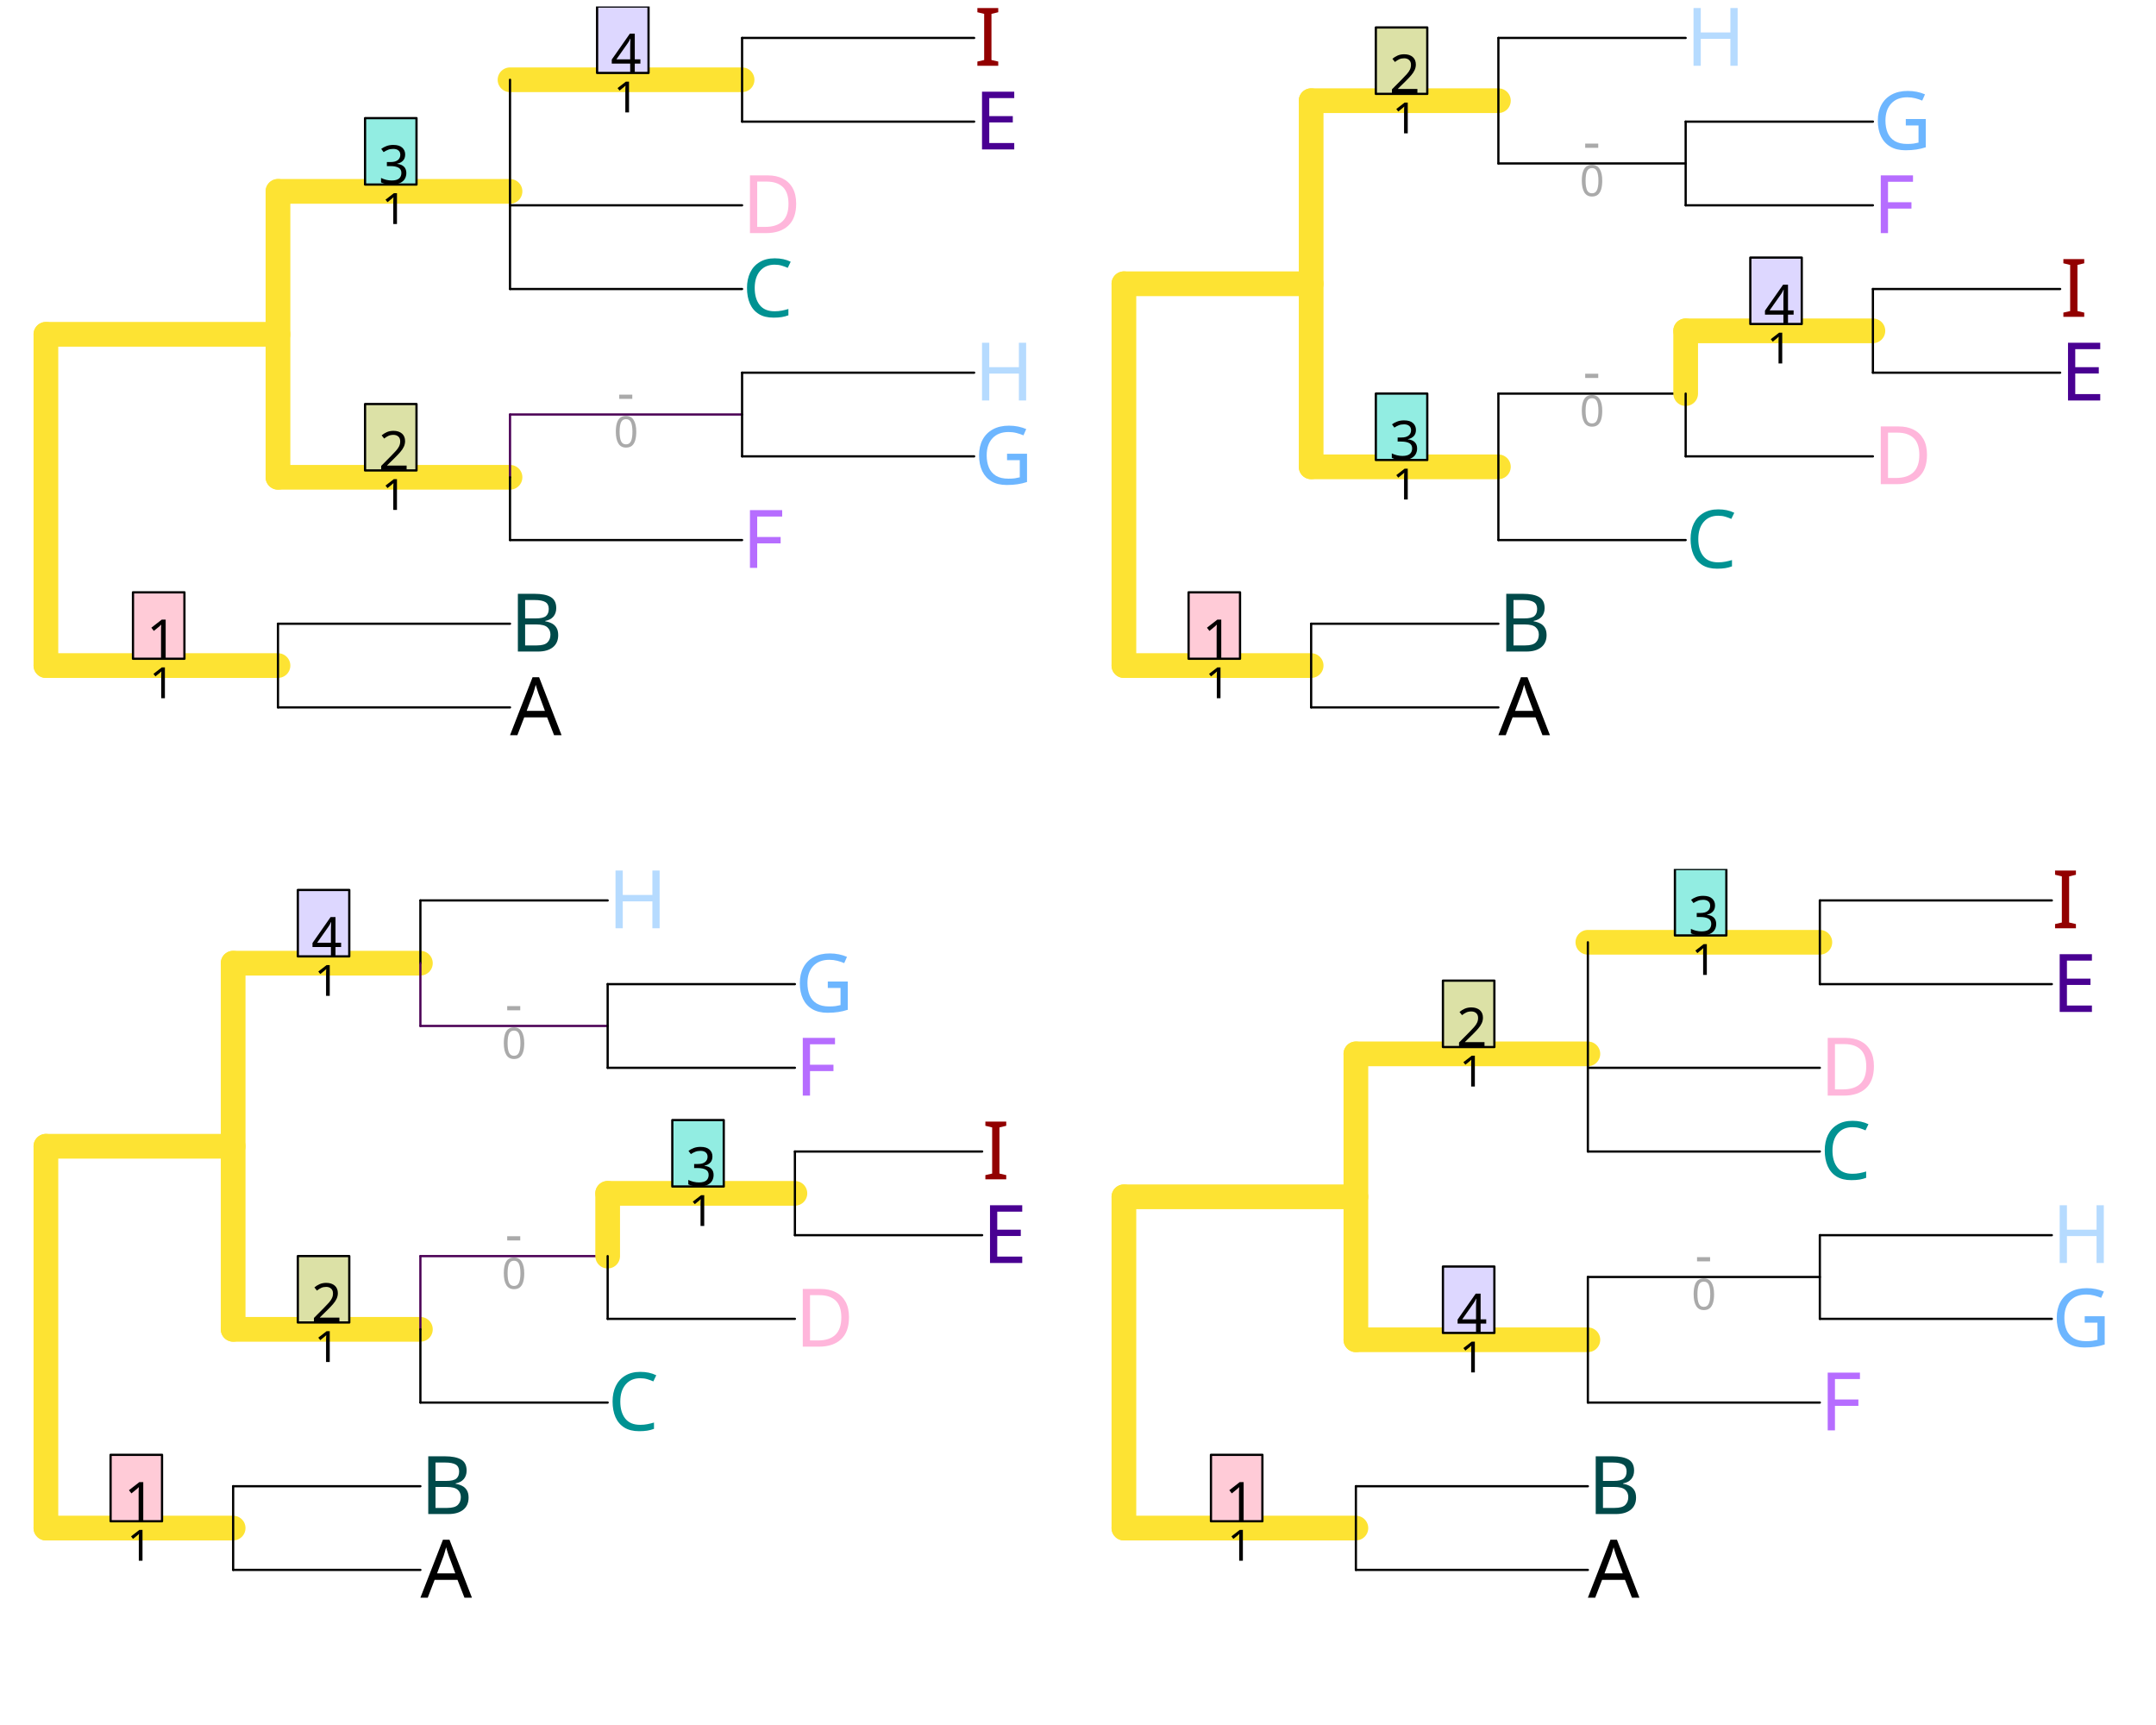
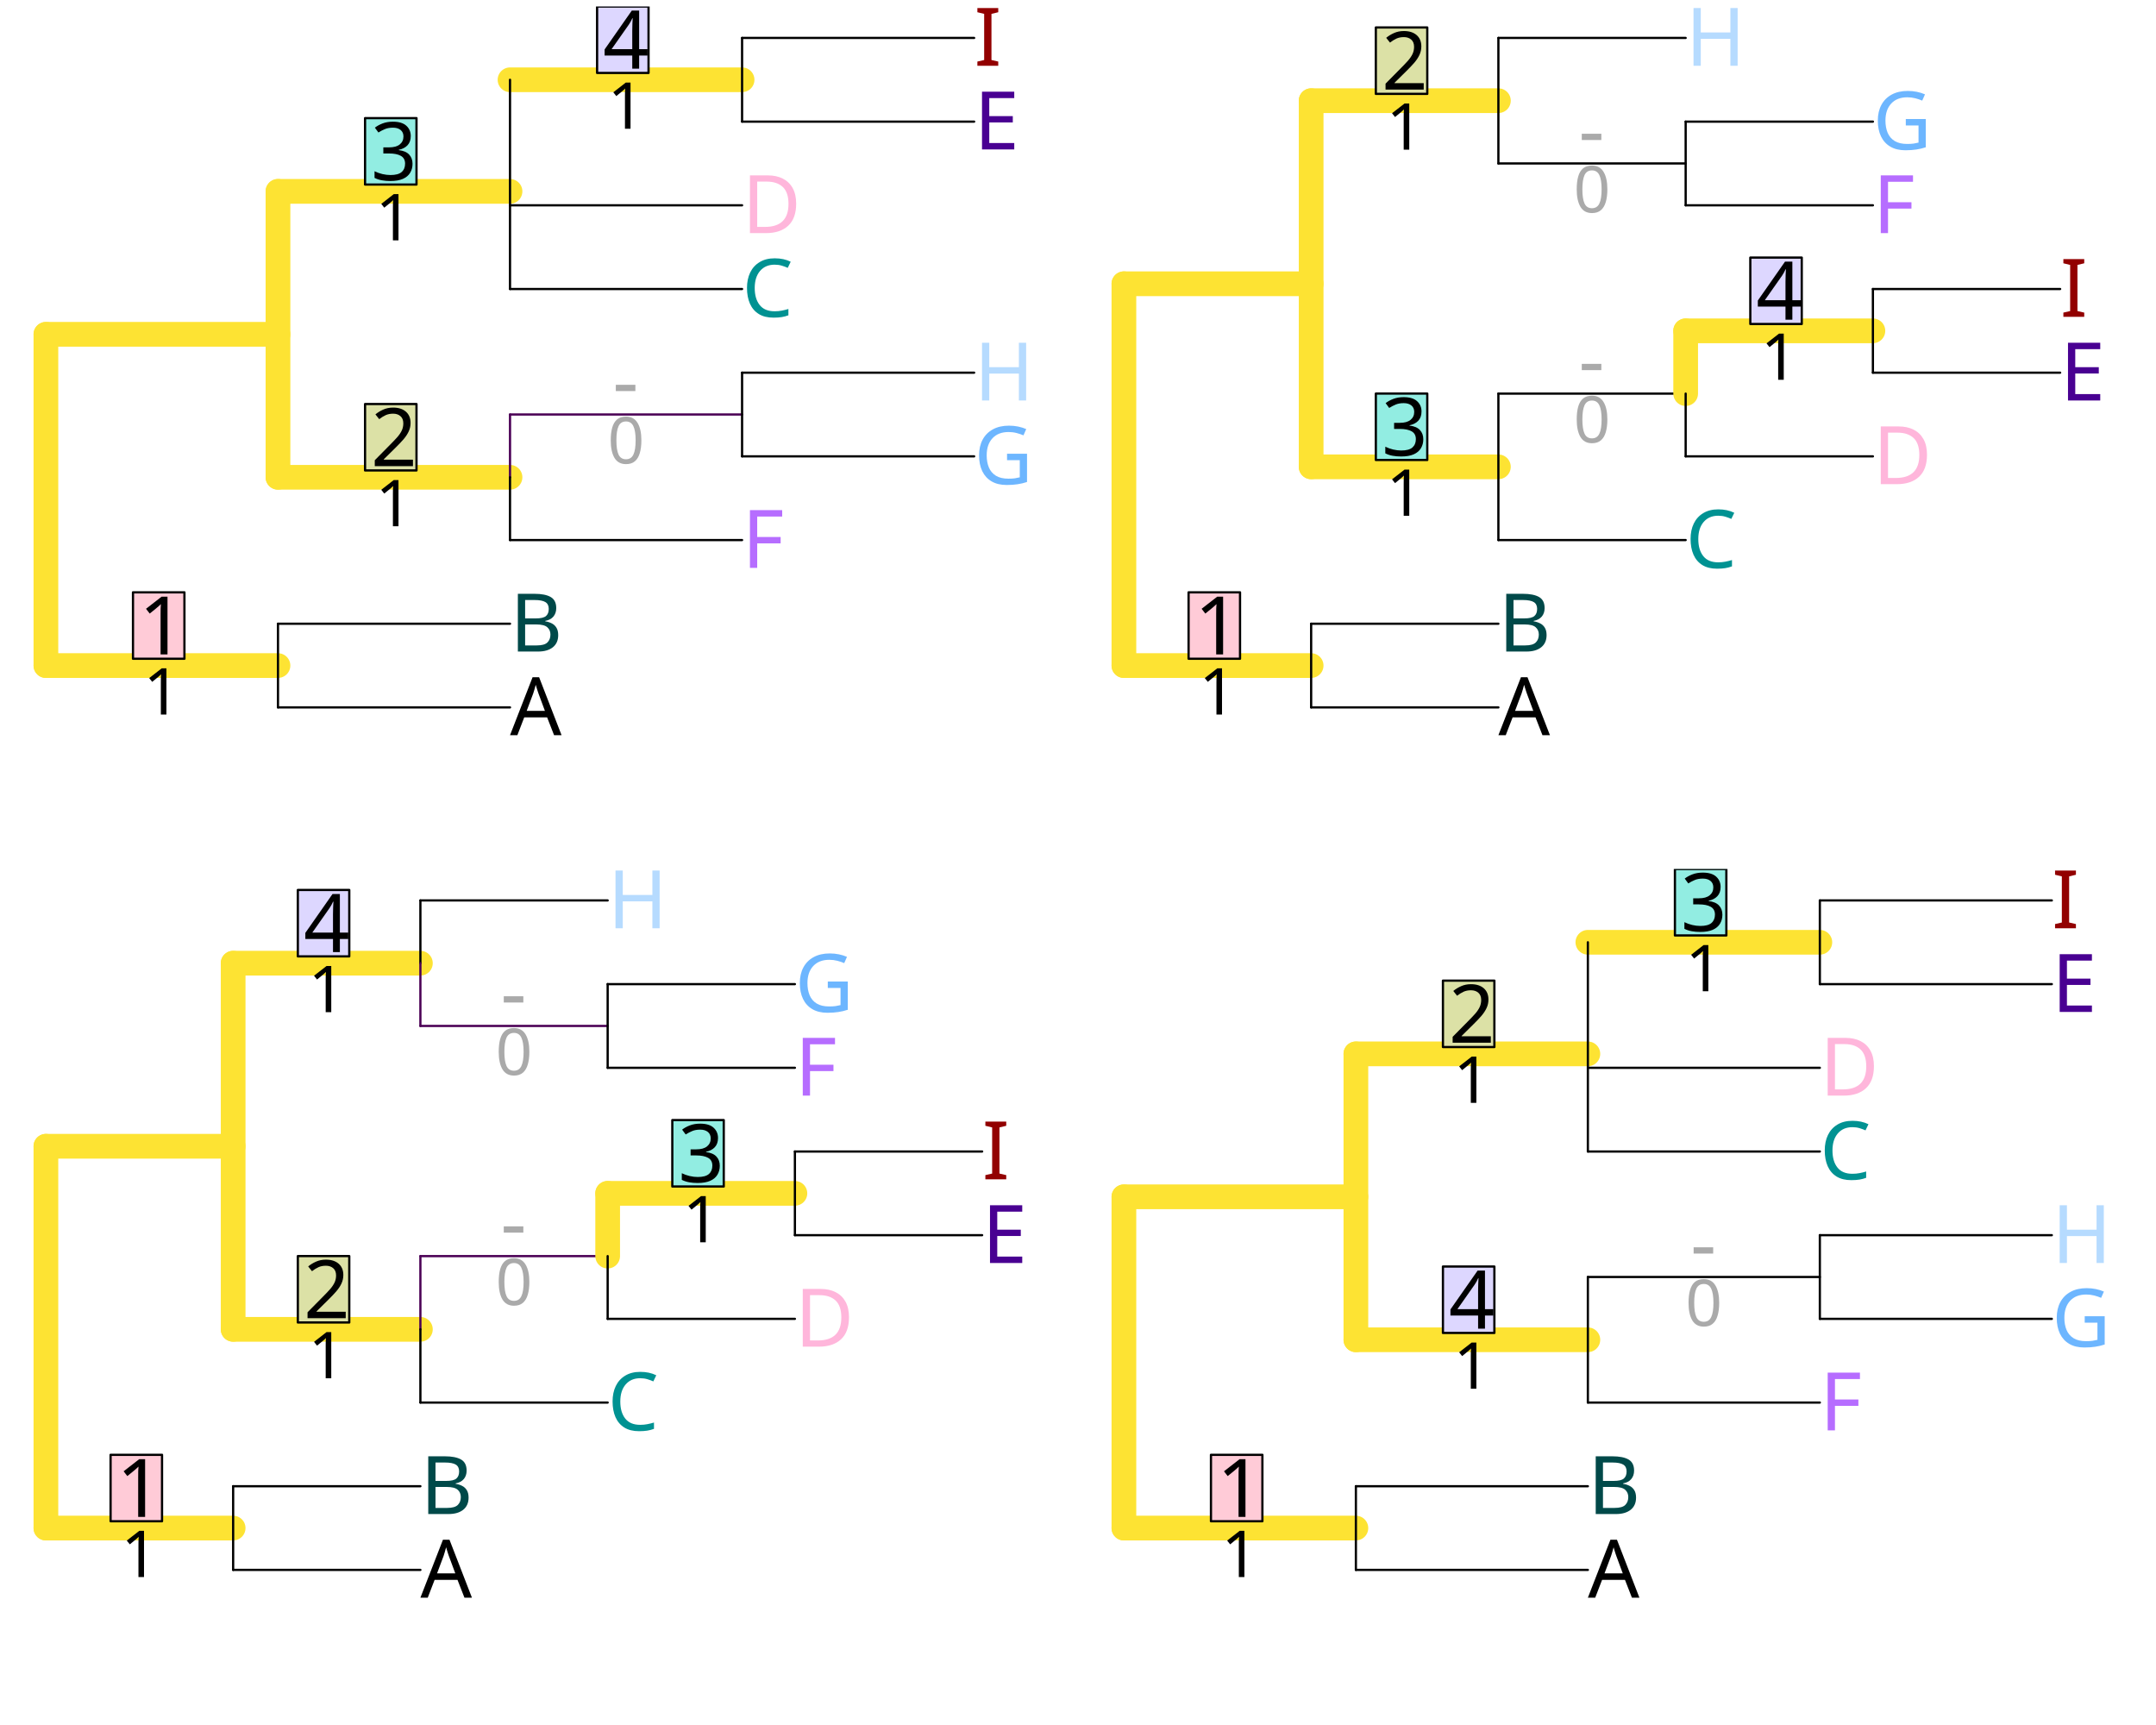
<svg xmlns="http://www.w3.org/2000/svg" class="svglite" data-engine-version="2.0" width="720.00pt" height="576.00pt" viewBox="0 0 720.00 576.00">
  <defs>
    <style type="text/css">
    .svglite line, .svglite polyline, .svglite polygon, .svglite path, .svglite rect, .svglite circle {
      fill: none;
      stroke: #000000;
      stroke-linecap: round;
      stroke-linejoin: round;
      stroke-miterlimit: 10.00;
    }
  </style>
  </defs>
  <rect width="100%" height="100%" style="stroke: none; fill: #FFFFFF;" />
  <defs>
    <clipPath id="cpMC4wMHw3MjAuMDB8MC4wMHw1NzYuMDA=">
      <rect x="0.00" y="0.00" width="720.00" height="576.00" />
    </clipPath>
  </defs>
  <g clip-path="url(#cpMC4wMHw3MjAuMDB8MC4wMHw1NzYuMDA=)">
</g>
  <defs>
    <clipPath id="cpMC4wMHwzNjAuMDB8MC4wMHwyODguMDA=">
      <rect x="0.00" y="0.00" width="360.00" height="288.00" />
    </clipPath>
  </defs>
  <g clip-path="url(#cpMC4wMHwzNjAuMDB8MC4wMHwyODguMDA=)">
</g>
  <defs>
    <clipPath id="cpMi4xNnwzNTcuODR8Mi4xNnwyODUuODQ=">
      <rect x="2.16" y="2.16" width="355.68" height="283.68" />
    </clipPath>
  </defs>
  <g clip-path="url(#cpMi4xNnwzNTcuODR8Mi4xNnwyODUuODQ=)">
    <line x1="15.33" y1="222.24" x2="92.83" y2="222.24" style="stroke-width: 8.25; stroke: #FDE333;" />
    <line x1="92.83" y1="236.21" x2="170.32" y2="236.21" style="stroke-width: 0.75;" />
    <line x1="92.83" y1="208.27" x2="170.32" y2="208.27" style="stroke-width: 0.75;" />
    <line x1="15.33" y1="111.63" x2="92.83" y2="111.63" style="stroke-width: 8.25; stroke: #FDE333;" />
    <line x1="92.83" y1="159.37" x2="170.32" y2="159.37" style="stroke-width: 8.25; stroke: #FDE333;" />
    <line x1="170.32" y1="180.33" x2="247.82" y2="180.33" style="stroke-width: 0.75;" />
    <line x1="170.32" y1="138.41" x2="247.82" y2="138.41" style="stroke-width: 0.75; stroke: #4B0055;" />
    <line x1="247.82" y1="152.38" x2="325.32" y2="152.38" style="stroke-width: 0.75;" />
    <line x1="247.82" y1="124.44" x2="325.32" y2="124.44" style="stroke-width: 0.75;" />
    <line x1="92.83" y1="63.90" x2="170.32" y2="63.90" style="stroke-width: 8.25; stroke: #FDE333;" />
    <line x1="170.32" y1="96.50" x2="247.82" y2="96.50" style="stroke-width: 0.75;" />
    <line x1="170.32" y1="68.55" x2="247.82" y2="68.55" style="stroke-width: 0.75;" />
    <line x1="170.32" y1="26.64" x2="247.82" y2="26.64" style="stroke-width: 8.25; stroke: #FDE333;" />
    <line x1="247.82" y1="40.61" x2="325.32" y2="40.61" style="stroke-width: 0.75;" />
    <line x1="247.82" y1="12.67" x2="325.32" y2="12.67" style="stroke-width: 0.75;" />
    <line x1="15.33" y1="222.24" x2="15.33" y2="111.63" style="stroke-width: 8.25; stroke: #FDE333;" />
    <line x1="92.83" y1="236.21" x2="92.83" y2="208.27" style="stroke-width: 0.75;" />
    <line x1="92.83" y1="159.37" x2="92.83" y2="63.90" style="stroke-width: 8.25; stroke: #FDE333;" />
    <line x1="170.32" y1="159.37" x2="170.32" y2="138.41" style="stroke-width: 0.75; stroke: #4B0055;" />
    <line x1="247.82" y1="152.38" x2="247.82" y2="124.44" style="stroke-width: 0.75;" />
    <line x1="170.32" y1="96.50" x2="170.32" y2="26.64" style="stroke-width: 0.75;" />
    <line x1="247.82" y1="40.61" x2="247.82" y2="12.67" style="stroke-width: 0.75;" />
    <line x1="170.32" y1="180.33" x2="170.32" y2="159.37" style="stroke-width: 0.75;" />
    <text x="170.32" y="245.50" style="font-size: 27.00px; font-family: sans;" textLength="18.01px" lengthAdjust="spacingAndGlyphs">A</text>
    <text x="170.32" y="217.56" style="font-size: 27.00px; fill: #004949; font-family: sans;" textLength="18.01px" lengthAdjust="spacingAndGlyphs">B</text>
    <text x="247.82" y="189.62" style="font-size: 27.00px; fill: #B66DFF; font-family: sans;" textLength="16.49px" lengthAdjust="spacingAndGlyphs">F</text>
    <text x="325.32" y="161.68" style="font-size: 27.00px; fill: #6DB6FF; font-family: sans;" textLength="21.01px" lengthAdjust="spacingAndGlyphs">G</text>
    <text x="325.32" y="133.73" style="font-size: 27.00px; fill: #B6DBFF; font-family: sans;" textLength="19.50px" lengthAdjust="spacingAndGlyphs">H</text>
    <text x="247.82" y="105.80" style="font-size: 27.00px; fill: #009292; font-family: sans;" textLength="19.50px" lengthAdjust="spacingAndGlyphs">C</text>
    <text x="247.82" y="77.84" style="font-size: 27.00px; fill: #FFB6DB; font-family: sans;" textLength="19.50px" lengthAdjust="spacingAndGlyphs">D</text>
    <text x="325.32" y="49.90" style="font-size: 27.00px; fill: #490092; font-family: sans;" textLength="18.01px" lengthAdjust="spacingAndGlyphs">E</text>
    <text x="325.32" y="21.96" style="font-size: 27.00px; fill: #920000; font-family: sans;" textLength="7.50px" lengthAdjust="spacingAndGlyphs">I</text>
    <rect x="44.41" y="197.78" width="17.18" height="22.18" style="stroke-width: 0.75; fill: #FFCBD7;" />
    <rect x="121.91" y="134.91" width="17.18" height="22.18" style="stroke-width: 0.75; fill: #DCE1A6;" />
    <rect x="121.91" y="39.44" width="17.18" height="22.18" style="stroke-width: 0.75; fill: #92EDE2;" />
    <rect x="199.40" y="2.18" width="17.18" height="22.18" style="stroke-width: 0.75; fill: #DDD7FF;" />
-     <text x="54.08" y="219.76" text-anchor="middle" style="font-size: 18.00px; font-family: sans;" textLength="10.01px" lengthAdjust="spacingAndGlyphs">1</text>
-     <text x="131.58" y="156.89" text-anchor="middle" style="font-size: 18.00px; font-family: sans;" textLength="10.01px" lengthAdjust="spacingAndGlyphs">2</text>
-     <text x="131.58" y="61.42" text-anchor="middle" style="font-size: 18.00px; font-family: sans;" textLength="10.01px" lengthAdjust="spacingAndGlyphs">3</text>
-     <text x="209.07" y="24.16" text-anchor="middle" style="font-size: 18.00px; font-family: sans;" textLength="10.01px" lengthAdjust="spacingAndGlyphs">4</text>
-     <text x="54.08" y="233.14" text-anchor="middle" style="font-size: 14.40px; font-family: sans;" textLength="8.01px" lengthAdjust="spacingAndGlyphs">1</text>
-     <text x="131.58" y="170.27" text-anchor="middle" style="font-size: 14.40px; font-family: sans;" textLength="8.01px" lengthAdjust="spacingAndGlyphs">1</text>
-     <text x="131.58" y="74.80" text-anchor="middle" style="font-size: 14.40px; font-family: sans;" textLength="8.01px" lengthAdjust="spacingAndGlyphs">1</text>
-     <text x="209.07" y="37.54" text-anchor="middle" style="font-size: 14.40px; font-family: sans;" textLength="8.01px" lengthAdjust="spacingAndGlyphs">1</text>
-     <text x="206.08" y="137.31" style="font-size: 18.00px; fill: #AAAAAA; font-family: sans;" textLength="5.99px" lengthAdjust="spacingAndGlyphs">-</text>
-     <text x="209.07" y="149.31" text-anchor="middle" style="font-size: 14.40px; fill: #AAAAAA; font-family: sans;" textLength="8.01px" lengthAdjust="spacingAndGlyphs">0</text>
+     <text x="54.08" y="218.52" text-anchor="middle" style="font-size: 27.00px; font-family: sans;" textLength="15.02px" lengthAdjust="spacingAndGlyphs">1</text>
+     <text x="131.58" y="155.65" text-anchor="middle" style="font-size: 27.00px; font-family: sans;" textLength="15.02px" lengthAdjust="spacingAndGlyphs">2</text>
+     <text x="131.58" y="60.18" text-anchor="middle" style="font-size: 27.00px; font-family: sans;" textLength="15.02px" lengthAdjust="spacingAndGlyphs">3</text>
+     <text x="209.07" y="22.92" text-anchor="middle" style="font-size: 27.00px; font-family: sans;" textLength="15.02px" lengthAdjust="spacingAndGlyphs">4</text>
+     <text x="54.08" y="238.59" text-anchor="middle" style="font-size: 21.60px; font-family: sans;" textLength="12.01px" lengthAdjust="spacingAndGlyphs">1</text>
+     <text x="131.58" y="175.72" text-anchor="middle" style="font-size: 21.60px; font-family: sans;" textLength="12.01px" lengthAdjust="spacingAndGlyphs">1</text>
+     <text x="131.58" y="80.25" text-anchor="middle" style="font-size: 21.60px; font-family: sans;" textLength="12.01px" lengthAdjust="spacingAndGlyphs">1</text>
+     <text x="209.07" y="42.99" text-anchor="middle" style="font-size: 21.60px; font-family: sans;" textLength="12.01px" lengthAdjust="spacingAndGlyphs">1</text>
+     <text x="204.58" y="136.77" style="font-size: 27.00px; fill: #AAAAAA; font-family: sans;" textLength="8.99px" lengthAdjust="spacingAndGlyphs">-</text>
+     <text x="209.07" y="154.76" text-anchor="middle" style="font-size: 21.60px; fill: #AAAAAA; font-family: sans;" textLength="12.01px" lengthAdjust="spacingAndGlyphs">0</text>
  </g>
  <defs>
    <clipPath id="cpMzYyLjE2fDcxNy44NHwyLjE2fDI4NS44NA==">
      <rect x="362.16" y="2.16" width="355.68" height="283.68" />
    </clipPath>
  </defs>
  <g clip-path="url(#cpMzYyLjE2fDcxNy44NHwyLjE2fDI4NS44NA==)">
</g>
  <defs>
    <clipPath id="cpMzYwLjAwfDcyMC4wMHwwLjAwfDI4OC4wMA==">
      <rect x="360.00" y="0.00" width="360.00" height="288.00" />
    </clipPath>
  </defs>
  <g clip-path="url(#cpMzYwLjAwfDcyMC4wMHwwLjAwfDI4OC4wMA==)">
</g>
  <g clip-path="url(#cpMzYyLjE2fDcxNy44NHwyLjE2fDI4NS44NA==)">
    <line x1="375.33" y1="222.24" x2="437.86" y2="222.24" style="stroke-width: 8.25; stroke: #FDE333;" />
    <line x1="437.86" y1="236.21" x2="500.39" y2="236.21" style="stroke-width: 0.75;" />
    <line x1="437.86" y1="208.27" x2="500.39" y2="208.27" style="stroke-width: 0.75;" />
    <line x1="375.33" y1="94.75" x2="437.86" y2="94.75" style="stroke-width: 8.25; stroke: #FDE333;" />
    <line x1="437.86" y1="155.88" x2="500.39" y2="155.88" style="stroke-width: 8.25; stroke: #FDE333;" />
    <line x1="500.39" y1="180.33" x2="562.93" y2="180.33" style="stroke-width: 0.75;" />
    <line x1="500.39" y1="131.43" x2="562.93" y2="131.43" style="stroke-width: 0.75;" />
    <line x1="562.93" y1="152.38" x2="625.46" y2="152.38" style="stroke-width: 0.75;" />
    <line x1="562.93" y1="110.47" x2="625.46" y2="110.47" style="stroke-width: 8.25; stroke: #FDE333;" />
    <line x1="625.46" y1="124.44" x2="687.99" y2="124.44" style="stroke-width: 0.75;" />
    <line x1="625.46" y1="96.50" x2="687.99" y2="96.50" style="stroke-width: 0.75;" />
    <line x1="437.86" y1="33.62" x2="500.39" y2="33.62" style="stroke-width: 8.25; stroke: #FDE333;" />
    <line x1="500.39" y1="54.58" x2="562.93" y2="54.58" style="stroke-width: 0.75;" />
    <line x1="562.93" y1="68.55" x2="625.46" y2="68.55" style="stroke-width: 0.75;" />
    <line x1="562.93" y1="40.61" x2="625.46" y2="40.61" style="stroke-width: 0.75;" />
    <line x1="500.39" y1="12.67" x2="562.93" y2="12.67" style="stroke-width: 0.75;" />
    <line x1="375.33" y1="222.24" x2="375.33" y2="94.75" style="stroke-width: 8.25; stroke: #FDE333;" />
    <line x1="437.86" y1="236.21" x2="437.86" y2="208.27" style="stroke-width: 0.75;" />
    <line x1="437.86" y1="155.88" x2="437.86" y2="33.62" style="stroke-width: 8.25; stroke: #FDE333;" />
    <line x1="500.39" y1="180.33" x2="500.39" y2="131.43" style="stroke-width: 0.75;" />
    <line x1="562.93" y1="131.43" x2="562.93" y2="110.47" style="stroke-width: 8.25; stroke: #FDE333;" />
    <line x1="625.46" y1="124.44" x2="625.46" y2="96.50" style="stroke-width: 0.75;" />
    <line x1="500.39" y1="54.58" x2="500.39" y2="12.67" style="stroke-width: 0.75;" />
    <line x1="562.93" y1="68.55" x2="562.93" y2="40.61" style="stroke-width: 0.75;" />
    <line x1="562.93" y1="152.38" x2="562.93" y2="131.43" style="stroke-width: 0.75;" />
    <text x="500.39" y="245.50" style="font-size: 27.00px; font-family: sans;" textLength="18.01px" lengthAdjust="spacingAndGlyphs">A</text>
    <text x="500.39" y="217.56" style="font-size: 27.00px; fill: #004949; font-family: sans;" textLength="18.01px" lengthAdjust="spacingAndGlyphs">B</text>
    <text x="562.93" y="189.63" style="font-size: 27.00px; fill: #009292; font-family: sans;" textLength="19.50px" lengthAdjust="spacingAndGlyphs">C</text>
    <text x="625.46" y="161.67" style="font-size: 27.00px; fill: #FFB6DB; font-family: sans;" textLength="19.50px" lengthAdjust="spacingAndGlyphs">D</text>
    <text x="687.99" y="133.73" style="font-size: 27.00px; fill: #490092; font-family: sans;" textLength="18.01px" lengthAdjust="spacingAndGlyphs">E</text>
    <text x="687.99" y="105.79" style="font-size: 27.00px; fill: #920000; font-family: sans;" textLength="7.50px" lengthAdjust="spacingAndGlyphs">I</text>
    <text x="625.46" y="77.84" style="font-size: 27.00px; fill: #B66DFF; font-family: sans;" textLength="16.49px" lengthAdjust="spacingAndGlyphs">F</text>
    <text x="625.46" y="49.91" style="font-size: 27.00px; fill: #6DB6FF; font-family: sans;" textLength="21.01px" lengthAdjust="spacingAndGlyphs">G</text>
    <text x="562.93" y="21.96" style="font-size: 27.00px; fill: #B6DBFF; font-family: sans;" textLength="19.50px" lengthAdjust="spacingAndGlyphs">H</text>
    <rect x="396.93" y="197.78" width="17.18" height="22.18" style="stroke-width: 0.75; fill: #FFCBD7;" />
    <rect x="459.46" y="9.17" width="17.18" height="22.18" style="stroke-width: 0.75; fill: #DCE1A6;" />
    <rect x="459.46" y="131.42" width="17.18" height="22.18" style="stroke-width: 0.75; fill: #92EDE2;" />
    <rect x="584.52" y="86.01" width="17.18" height="22.18" style="stroke-width: 0.75; fill: #DDD7FF;" />
-     <text x="406.60" y="219.76" text-anchor="middle" style="font-size: 18.00px; font-family: sans;" textLength="10.01px" lengthAdjust="spacingAndGlyphs">1</text>
-     <text x="469.13" y="31.15" text-anchor="middle" style="font-size: 18.00px; font-family: sans;" textLength="10.01px" lengthAdjust="spacingAndGlyphs">2</text>
-     <text x="469.13" y="153.40" text-anchor="middle" style="font-size: 18.00px; font-family: sans;" textLength="10.01px" lengthAdjust="spacingAndGlyphs">3</text>
-     <text x="594.19" y="107.99" text-anchor="middle" style="font-size: 18.00px; font-family: sans;" textLength="10.01px" lengthAdjust="spacingAndGlyphs">4</text>
-     <text x="406.60" y="233.14" text-anchor="middle" style="font-size: 14.40px; font-family: sans;" textLength="8.01px" lengthAdjust="spacingAndGlyphs">1</text>
-     <text x="469.13" y="44.53" text-anchor="middle" style="font-size: 14.40px; font-family: sans;" textLength="8.01px" lengthAdjust="spacingAndGlyphs">1</text>
-     <text x="469.13" y="166.78" text-anchor="middle" style="font-size: 14.40px; font-family: sans;" textLength="8.01px" lengthAdjust="spacingAndGlyphs">1</text>
-     <text x="594.19" y="121.37" text-anchor="middle" style="font-size: 14.40px; font-family: sans;" textLength="8.01px" lengthAdjust="spacingAndGlyphs">1</text>
-     <text x="528.66" y="130.33" style="font-size: 18.00px; fill: #AAAAAA; font-family: sans;" textLength="5.99px" lengthAdjust="spacingAndGlyphs">-</text>
-     <text x="528.66" y="53.48" style="font-size: 18.00px; fill: #AAAAAA; font-family: sans;" textLength="5.99px" lengthAdjust="spacingAndGlyphs">-</text>
-     <text x="531.66" y="142.33" text-anchor="middle" style="font-size: 14.40px; fill: #AAAAAA; font-family: sans;" textLength="8.01px" lengthAdjust="spacingAndGlyphs">0</text>
-     <text x="531.66" y="65.48" text-anchor="middle" style="font-size: 14.40px; fill: #AAAAAA; font-family: sans;" textLength="8.01px" lengthAdjust="spacingAndGlyphs">0</text>
+     <text x="406.60" y="218.52" text-anchor="middle" style="font-size: 27.00px; font-family: sans;" textLength="15.02px" lengthAdjust="spacingAndGlyphs">1</text>
+     <text x="469.13" y="29.91" text-anchor="middle" style="font-size: 27.00px; font-family: sans;" textLength="15.02px" lengthAdjust="spacingAndGlyphs">2</text>
+     <text x="469.13" y="152.16" text-anchor="middle" style="font-size: 27.00px; font-family: sans;" textLength="15.02px" lengthAdjust="spacingAndGlyphs">3</text>
+     <text x="594.19" y="106.75" text-anchor="middle" style="font-size: 27.00px; font-family: sans;" textLength="15.02px" lengthAdjust="spacingAndGlyphs">4</text>
+     <text x="406.60" y="238.59" text-anchor="middle" style="font-size: 21.60px; font-family: sans;" textLength="12.01px" lengthAdjust="spacingAndGlyphs">1</text>
+     <text x="469.13" y="49.98" text-anchor="middle" style="font-size: 21.60px; font-family: sans;" textLength="12.01px" lengthAdjust="spacingAndGlyphs">1</text>
+     <text x="469.13" y="172.23" text-anchor="middle" style="font-size: 21.60px; font-family: sans;" textLength="12.01px" lengthAdjust="spacingAndGlyphs">1</text>
+     <text x="594.19" y="126.82" text-anchor="middle" style="font-size: 21.60px; font-family: sans;" textLength="12.01px" lengthAdjust="spacingAndGlyphs">1</text>
+     <text x="527.16" y="129.78" style="font-size: 27.00px; fill: #AAAAAA; font-family: sans;" textLength="8.99px" lengthAdjust="spacingAndGlyphs">-</text>
+     <text x="527.16" y="52.94" style="font-size: 27.00px; fill: #AAAAAA; font-family: sans;" textLength="8.99px" lengthAdjust="spacingAndGlyphs">-</text>
+     <text x="531.66" y="147.78" text-anchor="middle" style="font-size: 21.60px; fill: #AAAAAA; font-family: sans;" textLength="12.01px" lengthAdjust="spacingAndGlyphs">0</text>
+     <text x="531.66" y="70.93" text-anchor="middle" style="font-size: 21.60px; fill: #AAAAAA; font-family: sans;" textLength="12.01px" lengthAdjust="spacingAndGlyphs">0</text>
  </g>
  <defs>
    <clipPath id="cpMi4xNnwzNTcuODR8MjkwLjE2fDU3My44NA==">
      <rect x="2.16" y="290.16" width="355.68" height="283.68" />
    </clipPath>
  </defs>
  <g clip-path="url(#cpMi4xNnwzNTcuODR8MjkwLjE2fDU3My44NA==)">
</g>
  <defs>
    <clipPath id="cpMC4wMHwzNjAuMDB8Mjg4LjAwfDU3Ni4wMA==">
      <rect x="0.00" y="288.00" width="360.00" height="288.00" />
    </clipPath>
  </defs>
  <g clip-path="url(#cpMC4wMHwzNjAuMDB8Mjg4LjAwfDU3Ni4wMA==)">
</g>
  <g clip-path="url(#cpMi4xNnwzNTcuODR8MjkwLjE2fDU3My44NA==)">
    <line x1="15.33" y1="510.24" x2="77.86" y2="510.24" style="stroke-width: 8.25; stroke: #FDE333;" />
    <line x1="77.86" y1="524.21" x2="140.39" y2="524.21" style="stroke-width: 0.75;" />
    <line x1="77.86" y1="496.27" x2="140.39" y2="496.27" style="stroke-width: 0.75;" />
    <line x1="15.33" y1="382.75" x2="77.86" y2="382.75" style="stroke-width: 8.25; stroke: #FDE333;" />
    <line x1="77.86" y1="443.88" x2="140.39" y2="443.88" style="stroke-width: 8.25; stroke: #FDE333;" />
    <line x1="140.39" y1="468.33" x2="202.93" y2="468.33" style="stroke-width: 0.75;" />
    <line x1="140.39" y1="419.43" x2="202.93" y2="419.43" style="stroke-width: 0.75; stroke: #4B0055;" />
    <line x1="202.93" y1="440.38" x2="265.46" y2="440.38" style="stroke-width: 0.75;" />
    <line x1="202.93" y1="398.47" x2="265.46" y2="398.47" style="stroke-width: 8.25; stroke: #FDE333;" />
    <line x1="265.46" y1="412.44" x2="327.99" y2="412.44" style="stroke-width: 0.75;" />
    <line x1="265.46" y1="384.50" x2="327.99" y2="384.50" style="stroke-width: 0.75;" />
    <line x1="77.86" y1="321.62" x2="140.39" y2="321.62" style="stroke-width: 8.25; stroke: #FDE333;" />
    <line x1="140.39" y1="342.58" x2="202.93" y2="342.58" style="stroke-width: 0.75; stroke: #4B0055;" />
    <line x1="202.93" y1="356.55" x2="265.46" y2="356.55" style="stroke-width: 0.75;" />
    <line x1="202.93" y1="328.61" x2="265.46" y2="328.61" style="stroke-width: 0.75;" />
    <line x1="140.39" y1="300.67" x2="202.93" y2="300.67" style="stroke-width: 0.75;" />
    <line x1="15.33" y1="510.24" x2="15.33" y2="382.75" style="stroke-width: 8.25; stroke: #FDE333;" />
    <line x1="77.86" y1="524.21" x2="77.86" y2="496.27" style="stroke-width: 0.75;" />
    <line x1="77.86" y1="443.88" x2="77.86" y2="321.62" style="stroke-width: 8.25; stroke: #FDE333;" />
    <line x1="140.39" y1="443.88" x2="140.39" y2="419.43" style="stroke-width: 0.75; stroke: #4B0055;" />
    <line x1="202.93" y1="419.43" x2="202.93" y2="398.47" style="stroke-width: 8.25; stroke: #FDE333;" />
    <line x1="265.46" y1="412.44" x2="265.46" y2="384.50" style="stroke-width: 0.75;" />
    <line x1="140.39" y1="321.62" x2="140.39" y2="300.67" style="stroke-width: 0.75;" />
    <line x1="202.93" y1="356.55" x2="202.93" y2="328.61" style="stroke-width: 0.75;" />
    <line x1="140.39" y1="468.33" x2="140.39" y2="443.88" style="stroke-width: 0.75;" />
    <line x1="202.93" y1="440.38" x2="202.93" y2="419.43" style="stroke-width: 0.75;" />
    <line x1="140.39" y1="342.58" x2="140.39" y2="321.62" style="stroke-width: 0.75; stroke: #4B0055;" />
    <text x="140.39" y="533.50" style="font-size: 27.00px; font-family: sans;" textLength="18.01px" lengthAdjust="spacingAndGlyphs">A</text>
    <text x="140.39" y="505.56" style="font-size: 27.00px; fill: #004949; font-family: sans;" textLength="18.01px" lengthAdjust="spacingAndGlyphs">B</text>
    <text x="202.93" y="477.63" style="font-size: 27.00px; fill: #009292; font-family: sans;" textLength="19.50px" lengthAdjust="spacingAndGlyphs">C</text>
    <text x="265.46" y="449.67" style="font-size: 27.00px; fill: #FFB6DB; font-family: sans;" textLength="19.50px" lengthAdjust="spacingAndGlyphs">D</text>
    <text x="327.99" y="421.73" style="font-size: 27.00px; fill: #490092; font-family: sans;" textLength="18.01px" lengthAdjust="spacingAndGlyphs">E</text>
    <text x="327.99" y="393.79" style="font-size: 27.00px; fill: #920000; font-family: sans;" textLength="7.50px" lengthAdjust="spacingAndGlyphs">I</text>
    <text x="265.46" y="365.84" style="font-size: 27.00px; fill: #B66DFF; font-family: sans;" textLength="16.49px" lengthAdjust="spacingAndGlyphs">F</text>
    <text x="265.46" y="337.91" style="font-size: 27.00px; fill: #6DB6FF; font-family: sans;" textLength="21.01px" lengthAdjust="spacingAndGlyphs">G</text>
    <text x="202.93" y="309.96" style="font-size: 27.00px; fill: #B6DBFF; font-family: sans;" textLength="19.50px" lengthAdjust="spacingAndGlyphs">H</text>
    <rect x="36.93" y="485.78" width="17.18" height="22.18" style="stroke-width: 0.75; fill: #FFCBD7;" />
    <rect x="99.46" y="419.42" width="17.18" height="22.18" style="stroke-width: 0.75; fill: #DCE1A6;" />
    <rect x="224.52" y="374.01" width="17.18" height="22.18" style="stroke-width: 0.75; fill: #92EDE2;" />
    <rect x="99.46" y="297.17" width="17.18" height="22.18" style="stroke-width: 0.75; fill: #DDD7FF;" />
-     <text x="46.60" y="507.76" text-anchor="middle" style="font-size: 18.00px; font-family: sans;" textLength="10.01px" lengthAdjust="spacingAndGlyphs">1</text>
-     <text x="109.13" y="441.40" text-anchor="middle" style="font-size: 18.00px; font-family: sans;" textLength="10.01px" lengthAdjust="spacingAndGlyphs">2</text>
-     <text x="234.19" y="395.99" text-anchor="middle" style="font-size: 18.00px; font-family: sans;" textLength="10.01px" lengthAdjust="spacingAndGlyphs">3</text>
-     <text x="109.13" y="319.15" text-anchor="middle" style="font-size: 18.00px; font-family: sans;" textLength="10.01px" lengthAdjust="spacingAndGlyphs">4</text>
-     <text x="46.60" y="521.14" text-anchor="middle" style="font-size: 14.40px; font-family: sans;" textLength="8.01px" lengthAdjust="spacingAndGlyphs">1</text>
-     <text x="109.13" y="454.78" text-anchor="middle" style="font-size: 14.40px; font-family: sans;" textLength="8.01px" lengthAdjust="spacingAndGlyphs">1</text>
-     <text x="234.19" y="409.37" text-anchor="middle" style="font-size: 14.40px; font-family: sans;" textLength="8.01px" lengthAdjust="spacingAndGlyphs">1</text>
-     <text x="109.13" y="332.53" text-anchor="middle" style="font-size: 14.40px; font-family: sans;" textLength="8.01px" lengthAdjust="spacingAndGlyphs">1</text>
-     <text x="168.66" y="418.33" style="font-size: 18.00px; fill: #AAAAAA; font-family: sans;" textLength="5.99px" lengthAdjust="spacingAndGlyphs">-</text>
-     <text x="168.66" y="341.48" style="font-size: 18.00px; fill: #AAAAAA; font-family: sans;" textLength="5.99px" lengthAdjust="spacingAndGlyphs">-</text>
-     <text x="171.66" y="430.33" text-anchor="middle" style="font-size: 14.40px; fill: #AAAAAA; font-family: sans;" textLength="8.01px" lengthAdjust="spacingAndGlyphs">0</text>
-     <text x="171.66" y="353.48" text-anchor="middle" style="font-size: 14.40px; fill: #AAAAAA; font-family: sans;" textLength="8.01px" lengthAdjust="spacingAndGlyphs">0</text>
+     <text x="46.60" y="506.52" text-anchor="middle" style="font-size: 27.00px; font-family: sans;" textLength="15.02px" lengthAdjust="spacingAndGlyphs">1</text>
+     <text x="109.13" y="440.16" text-anchor="middle" style="font-size: 27.00px; font-family: sans;" textLength="15.02px" lengthAdjust="spacingAndGlyphs">2</text>
+     <text x="234.19" y="394.75" text-anchor="middle" style="font-size: 27.00px; font-family: sans;" textLength="15.02px" lengthAdjust="spacingAndGlyphs">3</text>
+     <text x="109.13" y="317.91" text-anchor="middle" style="font-size: 27.00px; font-family: sans;" textLength="15.02px" lengthAdjust="spacingAndGlyphs">4</text>
+     <text x="46.60" y="526.59" text-anchor="middle" style="font-size: 21.60px; font-family: sans;" textLength="12.01px" lengthAdjust="spacingAndGlyphs">1</text>
+     <text x="109.13" y="460.23" text-anchor="middle" style="font-size: 21.60px; font-family: sans;" textLength="12.01px" lengthAdjust="spacingAndGlyphs">1</text>
+     <text x="234.19" y="414.82" text-anchor="middle" style="font-size: 21.60px; font-family: sans;" textLength="12.01px" lengthAdjust="spacingAndGlyphs">1</text>
+     <text x="109.13" y="337.98" text-anchor="middle" style="font-size: 21.60px; font-family: sans;" textLength="12.01px" lengthAdjust="spacingAndGlyphs">1</text>
+     <text x="167.16" y="417.78" style="font-size: 27.00px; fill: #AAAAAA; font-family: sans;" textLength="8.99px" lengthAdjust="spacingAndGlyphs">-</text>
+     <text x="167.16" y="340.94" style="font-size: 27.00px; fill: #AAAAAA; font-family: sans;" textLength="8.99px" lengthAdjust="spacingAndGlyphs">-</text>
+     <text x="171.66" y="435.78" text-anchor="middle" style="font-size: 21.60px; fill: #AAAAAA; font-family: sans;" textLength="12.01px" lengthAdjust="spacingAndGlyphs">0</text>
+     <text x="171.66" y="358.93" text-anchor="middle" style="font-size: 21.60px; fill: #AAAAAA; font-family: sans;" textLength="12.01px" lengthAdjust="spacingAndGlyphs">0</text>
  </g>
  <defs>
    <clipPath id="cpMzYyLjE2fDcxNy44NHwyOTAuMTZ8NTczLjg0">
      <rect x="362.16" y="290.16" width="355.68" height="283.68" />
    </clipPath>
  </defs>
  <g clip-path="url(#cpMzYyLjE2fDcxNy44NHwyOTAuMTZ8NTczLjg0)">
</g>
  <defs>
    <clipPath id="cpMzYwLjAwfDcyMC4wMHwyODguMDB8NTc2LjAw">
      <rect x="360.00" y="288.00" width="360.00" height="288.00" />
    </clipPath>
  </defs>
  <g clip-path="url(#cpMzYwLjAwfDcyMC4wMHwyODguMDB8NTc2LjAw)">
</g>
  <g clip-path="url(#cpMzYyLjE2fDcxNy44NHwyOTAuMTZ8NTczLjg0)">
    <line x1="375.33" y1="510.24" x2="452.80" y2="510.24" style="stroke-width: 8.25; stroke: #FDE333;" />
    <line x1="452.80" y1="524.21" x2="530.27" y2="524.21" style="stroke-width: 0.75;" />
    <line x1="452.80" y1="496.27" x2="530.27" y2="496.27" style="stroke-width: 0.75;" />
    <line x1="375.33" y1="399.63" x2="452.80" y2="399.63" style="stroke-width: 8.25; stroke: #FDE333;" />
    <line x1="452.80" y1="447.37" x2="530.27" y2="447.37" style="stroke-width: 8.25; stroke: #FDE333;" />
    <line x1="530.27" y1="468.33" x2="607.74" y2="468.33" style="stroke-width: 0.75;" />
    <line x1="530.27" y1="426.41" x2="607.74" y2="426.41" style="stroke-width: 0.75;" />
    <line x1="607.74" y1="440.38" x2="685.21" y2="440.38" style="stroke-width: 0.75;" />
    <line x1="607.74" y1="412.44" x2="685.21" y2="412.44" style="stroke-width: 0.75;" />
    <line x1="452.80" y1="351.90" x2="530.27" y2="351.90" style="stroke-width: 8.25; stroke: #FDE333;" />
    <line x1="530.27" y1="384.50" x2="607.74" y2="384.50" style="stroke-width: 0.75;" />
    <line x1="530.27" y1="356.55" x2="607.74" y2="356.55" style="stroke-width: 0.75;" />
    <line x1="530.27" y1="314.64" x2="607.74" y2="314.64" style="stroke-width: 8.25; stroke: #FDE333;" />
    <line x1="607.74" y1="328.61" x2="685.21" y2="328.61" style="stroke-width: 0.75;" />
    <line x1="607.74" y1="300.67" x2="685.21" y2="300.67" style="stroke-width: 0.75;" />
    <line x1="375.33" y1="510.24" x2="375.33" y2="399.63" style="stroke-width: 8.25; stroke: #FDE333;" />
    <line x1="452.80" y1="524.21" x2="452.80" y2="496.27" style="stroke-width: 0.75;" />
    <line x1="452.80" y1="447.37" x2="452.80" y2="351.90" style="stroke-width: 8.25; stroke: #FDE333;" />
    <line x1="530.27" y1="468.33" x2="530.27" y2="426.41" style="stroke-width: 0.75;" />
    <line x1="607.74" y1="440.38" x2="607.74" y2="412.44" style="stroke-width: 0.75;" />
    <line x1="530.27" y1="384.50" x2="530.27" y2="314.64" style="stroke-width: 0.75;" />
    <line x1="607.74" y1="328.61" x2="607.74" y2="300.67" style="stroke-width: 0.75;" />
    <text x="530.27" y="533.50" style="font-size: 27.00px; font-family: sans;" textLength="18.01px" lengthAdjust="spacingAndGlyphs">A</text>
    <text x="530.27" y="505.56" style="font-size: 27.00px; fill: #004949; font-family: sans;" textLength="18.01px" lengthAdjust="spacingAndGlyphs">B</text>
    <text x="607.74" y="477.62" style="font-size: 27.00px; fill: #B66DFF; font-family: sans;" textLength="16.49px" lengthAdjust="spacingAndGlyphs">F</text>
    <text x="685.21" y="449.68" style="font-size: 27.00px; fill: #6DB6FF; font-family: sans;" textLength="21.01px" lengthAdjust="spacingAndGlyphs">G</text>
    <text x="685.21" y="421.73" style="font-size: 27.00px; fill: #B6DBFF; font-family: sans;" textLength="19.50px" lengthAdjust="spacingAndGlyphs">H</text>
    <text x="607.74" y="393.80" style="font-size: 27.00px; fill: #009292; font-family: sans;" textLength="19.50px" lengthAdjust="spacingAndGlyphs">C</text>
    <text x="607.74" y="365.84" style="font-size: 27.00px; fill: #FFB6DB; font-family: sans;" textLength="19.50px" lengthAdjust="spacingAndGlyphs">D</text>
    <text x="685.21" y="337.90" style="font-size: 27.00px; fill: #490092; font-family: sans;" textLength="18.01px" lengthAdjust="spacingAndGlyphs">E</text>
    <text x="685.21" y="309.96" style="font-size: 27.00px; fill: #920000; font-family: sans;" textLength="7.50px" lengthAdjust="spacingAndGlyphs">I</text>
    <rect x="404.40" y="485.78" width="17.18" height="22.18" style="stroke-width: 0.75; fill: #FFCBD7;" />
    <rect x="481.87" y="327.44" width="17.18" height="22.18" style="stroke-width: 0.75; fill: #DCE1A6;" />
    <rect x="559.34" y="290.18" width="17.18" height="22.18" style="stroke-width: 0.75; fill: #92EDE2;" />
    <rect x="481.87" y="422.91" width="17.18" height="22.18" style="stroke-width: 0.75; fill: #DDD7FF;" />
-     <text x="414.07" y="507.76" text-anchor="middle" style="font-size: 18.00px; font-family: sans;" textLength="10.01px" lengthAdjust="spacingAndGlyphs">1</text>
-     <text x="491.54" y="349.42" text-anchor="middle" style="font-size: 18.00px; font-family: sans;" textLength="10.01px" lengthAdjust="spacingAndGlyphs">2</text>
-     <text x="569.01" y="312.16" text-anchor="middle" style="font-size: 18.00px; font-family: sans;" textLength="10.01px" lengthAdjust="spacingAndGlyphs">3</text>
-     <text x="491.54" y="444.89" text-anchor="middle" style="font-size: 18.00px; font-family: sans;" textLength="10.01px" lengthAdjust="spacingAndGlyphs">4</text>
-     <text x="414.07" y="521.14" text-anchor="middle" style="font-size: 14.40px; font-family: sans;" textLength="8.01px" lengthAdjust="spacingAndGlyphs">1</text>
-     <text x="491.54" y="362.80" text-anchor="middle" style="font-size: 14.40px; font-family: sans;" textLength="8.01px" lengthAdjust="spacingAndGlyphs">1</text>
-     <text x="569.01" y="325.54" text-anchor="middle" style="font-size: 14.40px; font-family: sans;" textLength="8.01px" lengthAdjust="spacingAndGlyphs">1</text>
-     <text x="491.54" y="458.27" text-anchor="middle" style="font-size: 14.40px; font-family: sans;" textLength="8.01px" lengthAdjust="spacingAndGlyphs">1</text>
-     <text x="566.01" y="425.31" style="font-size: 18.00px; fill: #AAAAAA; font-family: sans;" textLength="5.99px" lengthAdjust="spacingAndGlyphs">-</text>
-     <text x="569.01" y="437.31" text-anchor="middle" style="font-size: 14.40px; fill: #AAAAAA; font-family: sans;" textLength="8.01px" lengthAdjust="spacingAndGlyphs">0</text>
+     <text x="414.07" y="506.52" text-anchor="middle" style="font-size: 27.00px; font-family: sans;" textLength="15.02px" lengthAdjust="spacingAndGlyphs">1</text>
+     <text x="491.54" y="348.18" text-anchor="middle" style="font-size: 27.00px; font-family: sans;" textLength="15.02px" lengthAdjust="spacingAndGlyphs">2</text>
+     <text x="569.01" y="310.92" text-anchor="middle" style="font-size: 27.00px; font-family: sans;" textLength="15.02px" lengthAdjust="spacingAndGlyphs">3</text>
+     <text x="491.54" y="443.65" text-anchor="middle" style="font-size: 27.00px; font-family: sans;" textLength="15.02px" lengthAdjust="spacingAndGlyphs">4</text>
+     <text x="414.07" y="526.59" text-anchor="middle" style="font-size: 21.60px; font-family: sans;" textLength="12.01px" lengthAdjust="spacingAndGlyphs">1</text>
+     <text x="491.54" y="368.25" text-anchor="middle" style="font-size: 21.60px; font-family: sans;" textLength="12.01px" lengthAdjust="spacingAndGlyphs">1</text>
+     <text x="569.01" y="330.99" text-anchor="middle" style="font-size: 21.60px; font-family: sans;" textLength="12.01px" lengthAdjust="spacingAndGlyphs">1</text>
+     <text x="491.54" y="463.72" text-anchor="middle" style="font-size: 21.60px; font-family: sans;" textLength="12.01px" lengthAdjust="spacingAndGlyphs">1</text>
+     <text x="564.51" y="424.77" style="font-size: 27.00px; fill: #AAAAAA; font-family: sans;" textLength="8.99px" lengthAdjust="spacingAndGlyphs">-</text>
+     <text x="569.01" y="442.76" text-anchor="middle" style="font-size: 21.60px; fill: #AAAAAA; font-family: sans;" textLength="12.01px" lengthAdjust="spacingAndGlyphs">0</text>
  </g>
</svg>
